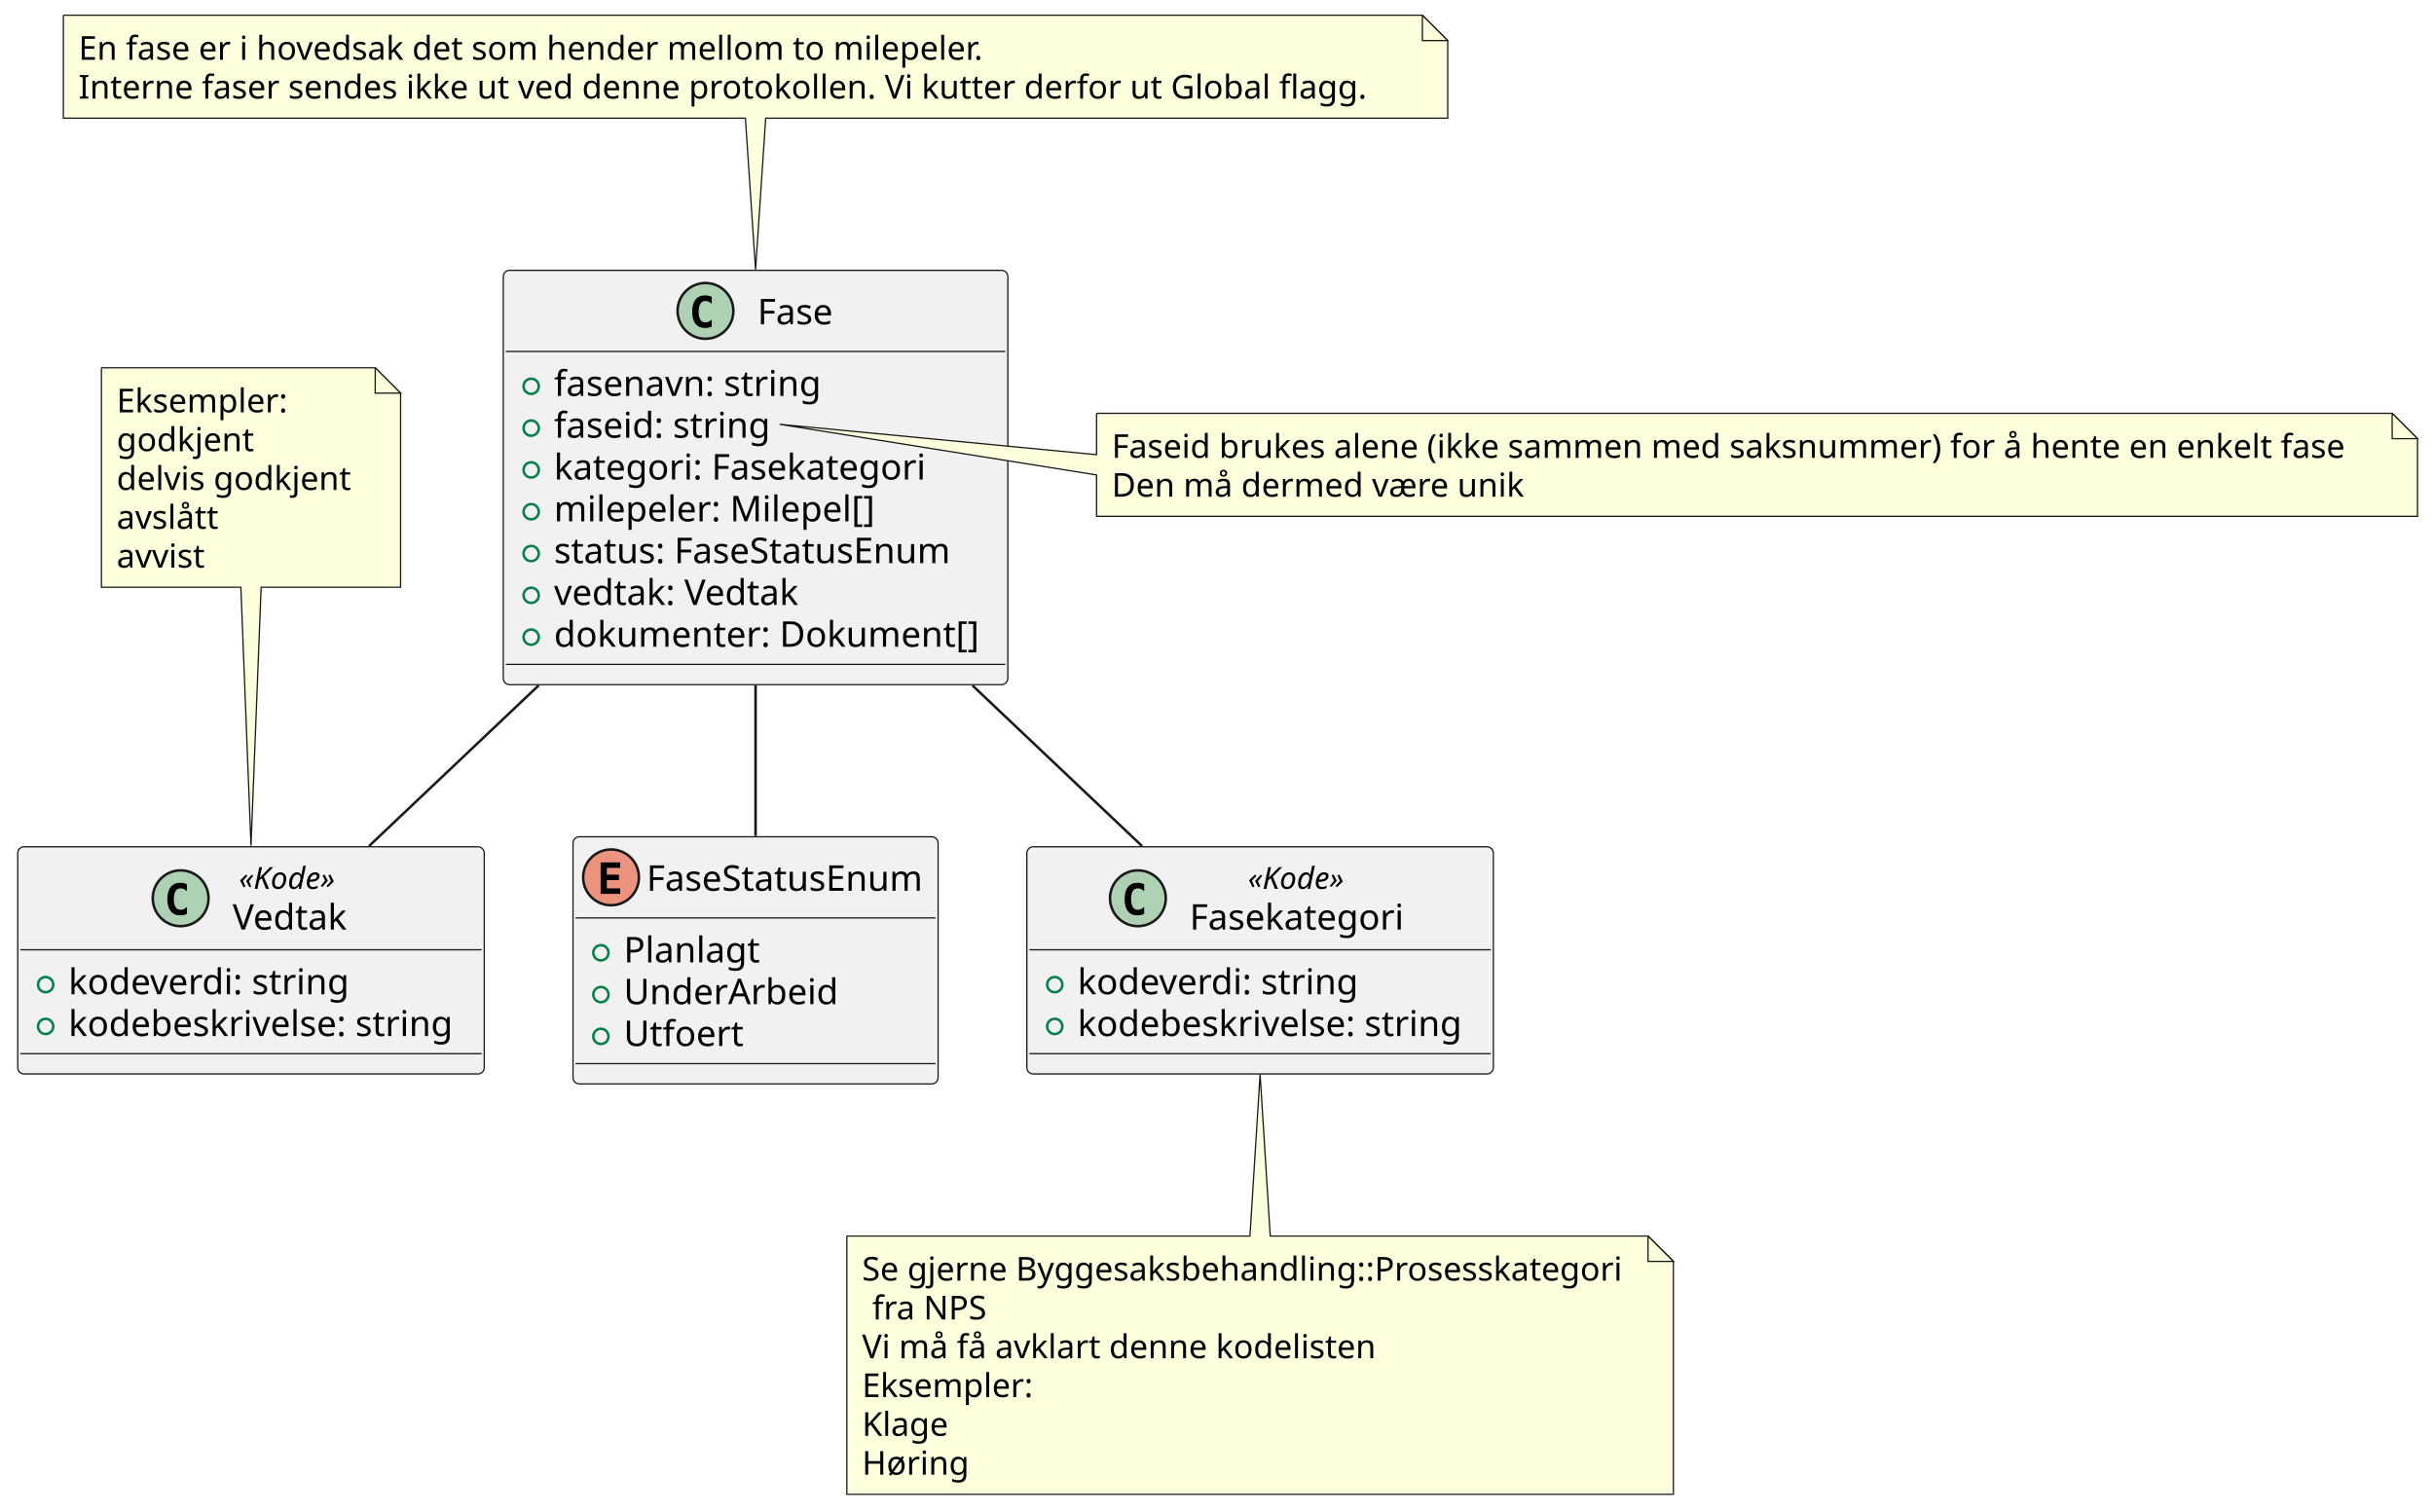
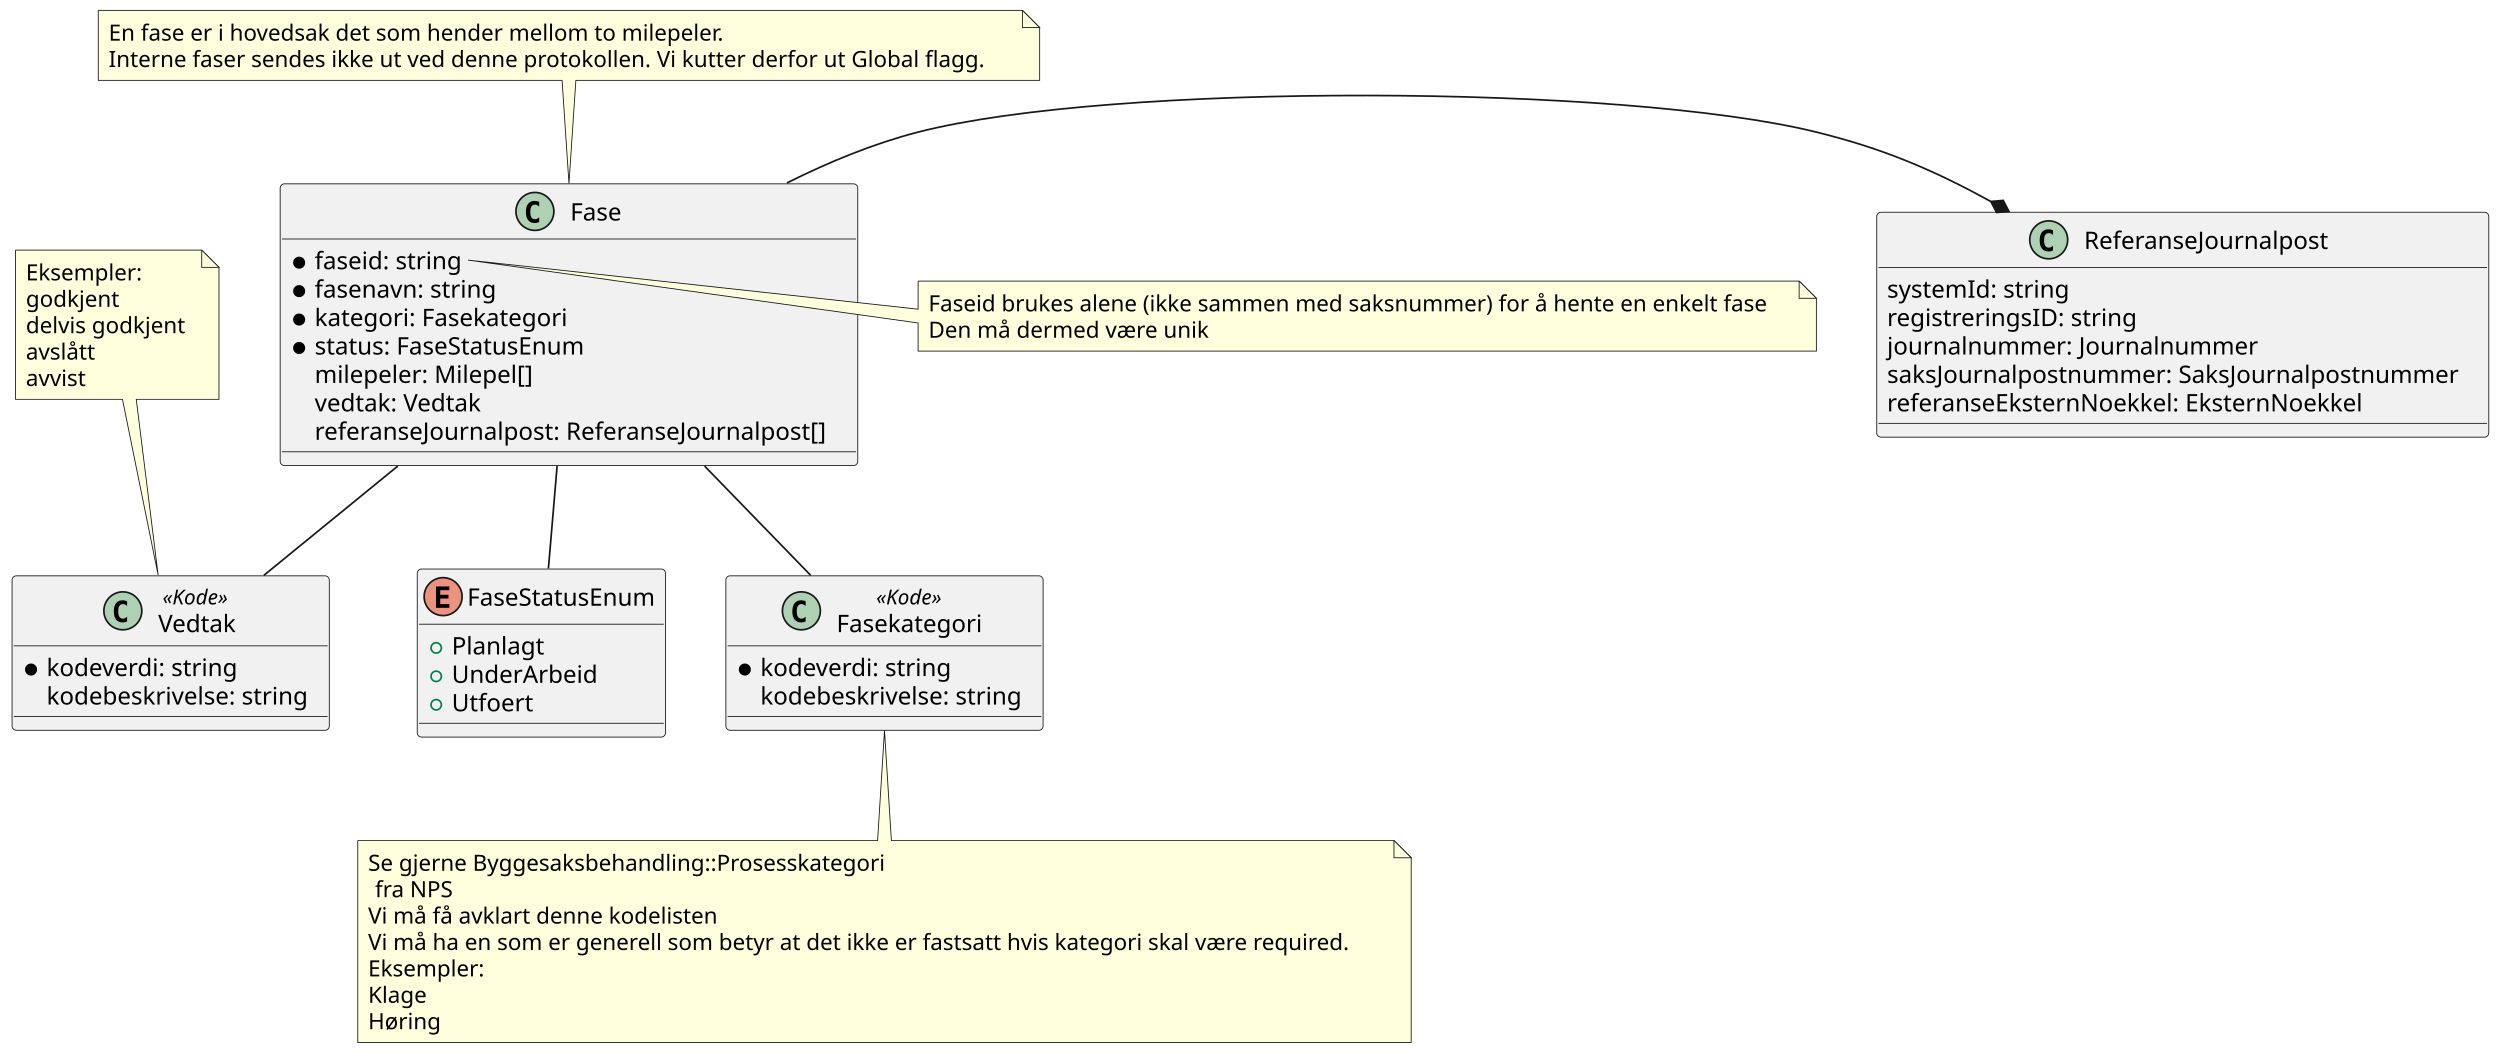
- <svg xmlns="http://www.w3.org/2000/svg" contentStyleType="text/css" height="596px" preserveAspectRatio="none" style="width:960px;height:596px;background:#FFFFFF;" version="1.1" viewBox="0 0 960 596" width="960px" zoomAndPan="magnify">
+ <svg xmlns="http://www.w3.org/2000/svg" contentStyleType="text/css" height="611px" preserveAspectRatio="none" style="width:1450px;height:611px;background:#FFFFFF;" version="1.1" viewBox="0 0 1450 611" width="1450px" zoomAndPan="magnify">
  <defs />
  <g>
+     <g id="elem_ReferanseJournalpost">
+       <rect codeLine="2" fill="#F1F1F1" height="130.441" id="ReferanseJournalpost" rx="2.5" ry="2.5" style="stroke:#181818;stroke-width:0.5;" width="355" x="1088.5" y="123.11" />
+       <ellipse cx="1188.25" cy="139.11" fill="#ADD1B2" rx="11" ry="11" style="stroke:#181818;stroke-width:1.0;" />
+       <path d="M1190.723,145.253 Q1190.142,145.552 1189.503,145.701 Q1188.864,145.851 1188.158,145.851 Q1185.651,145.851 1184.332,144.199 Q1183.012,142.547 1183.012,139.426 Q1183.012,136.297 1184.332,134.645 Q1185.651,132.993 1188.158,132.993 Q1188.864,132.993 1189.511,133.142 Q1190.159,133.292 1190.723,133.59 L1190.723,136.313 Q1190.092,135.732 1189.499,135.462 Q1188.905,135.192 1188.274,135.192 Q1186.93,135.192 1186.245,136.259 Q1185.56,137.326 1185.56,139.426 Q1185.56,141.518 1186.245,142.584 Q1186.93,143.651 1188.274,143.651 Q1188.905,143.651 1189.499,143.381 Q1190.092,143.112 1190.723,142.53 Z " fill="#000000" />
+       <text fill="#000000" font-family="sans-serif" font-size="14" lengthAdjust="spacing" textLength="147" x="1208.75" y="144.401">ReferanseJournalpost</text>
+       <line style="stroke:#181818;stroke-width:0.5;" x1="1089.5" x2="1442.5" y1="155.11" y2="155.11" />
+       <text fill="#000000" font-family="sans-serif" font-size="14" lengthAdjust="spacing" textLength="108" x="1094.5" y="172.645">systemId: string</text>
+       <text fill="#000000" font-family="sans-serif" font-size="14" lengthAdjust="spacing" textLength="150" x="1094.5" y="189.133">registreringsID: string</text>
+       <text fill="#000000" font-family="sans-serif" font-size="14" lengthAdjust="spacing" textLength="222" x="1094.5" y="205.622">journalnummer: Journalnummer</text>
+       <text fill="#000000" font-family="sans-serif" font-size="14" lengthAdjust="spacing" textLength="343" x="1094.5" y="222.11">saksJournalpostnummer: SaksJournalpostnummer</text>
+       <text fill="#000000" font-family="sans-serif" font-size="14" lengthAdjust="spacing" textLength="285" x="1094.5" y="238.598">referanseEksternNoekkel: EksternNoekkel</text>
+       <line style="stroke:#181818;stroke-width:0.5;" x1="1089.5" x2="1442.5" y1="245.551" y2="245.551" />
+     </g>
    <g id="elem_Fase">
-       <rect codeLine="2" fill="#F1F1F1" height="163.418" id="Fase" rx="2.5" ry="2.5" style="stroke:#181818;stroke-width:0.5;" width="199" x="198.5" y="106.62" />
-       <ellipse cx="278.25" cy="122.62" fill="#ADD1B2" rx="11" ry="11" style="stroke:#181818;stroke-width:1.0;" />
-       <path d="M280.723,128.763 Q280.142,129.062 279.503,129.211 Q278.864,129.361 278.158,129.361 Q275.651,129.361 274.332,127.709 Q273.012,126.057 273.012,122.936 Q273.012,119.806 274.332,118.155 Q275.651,116.503 278.158,116.503 Q278.864,116.503 279.511,116.652 Q280.159,116.802 280.723,117.1 L280.723,119.823 Q280.092,119.242 279.499,118.972 Q278.905,118.703 278.274,118.703 Q276.93,118.703 276.245,119.769 Q275.56,120.836 275.56,122.936 Q275.56,125.028 276.245,126.094 Q276.93,127.161 278.274,127.161 Q278.905,127.161 279.499,126.891 Q280.092,126.621 280.723,126.04 Z " fill="#000000" />
-       <text fill="#000000" font-family="sans-serif" font-size="14" lengthAdjust="spacing" textLength="31" x="298.75" y="127.911">Fase</text>
-       <line style="stroke:#181818;stroke-width:0.5;" x1="199.5" x2="396.5" y1="138.62" y2="138.62" />
-       <ellipse cx="209.5" cy="152.364" fill="none" rx="3" ry="3" style="stroke:#038048;stroke-width:1.0;" />
-       <text fill="#000000" font-family="sans-serif" font-size="14" lengthAdjust="spacing" textLength="109" x="218.5" y="156.155">fasenavn: string</text>
-       <ellipse cx="209.5" cy="168.852" fill="none" rx="3" ry="3" style="stroke:#038048;stroke-width:1.0;" />
-       <text fill="#000000" font-family="sans-serif" font-size="14" lengthAdjust="spacing" textLength="89" x="218.5" y="172.643">faseid: string</text>
-       <ellipse cx="209.5" cy="185.341" fill="none" rx="3" ry="3" style="stroke:#038048;stroke-width:1.0;" />
-       <text fill="#000000" font-family="sans-serif" font-size="14" lengthAdjust="spacing" textLength="153" x="218.5" y="189.132">kategori: Fasekategori</text>
-       <ellipse cx="209.5" cy="201.829" fill="none" rx="3" ry="3" style="stroke:#038048;stroke-width:1.0;" />
-       <text fill="#000000" font-family="sans-serif" font-size="14" lengthAdjust="spacing" textLength="131" x="218.5" y="205.62">milepeler: Milepel[]</text>
-       <ellipse cx="209.5" cy="218.317" fill="none" rx="3" ry="3" style="stroke:#038048;stroke-width:1.0;" />
-       <text fill="#000000" font-family="sans-serif" font-size="14" lengthAdjust="spacing" textLength="161" x="218.5" y="222.108">status: FaseStatusEnum</text>
-       <ellipse cx="209.5" cy="234.805" fill="none" rx="3" ry="3" style="stroke:#038048;stroke-width:1.0;" />
-       <text fill="#000000" font-family="sans-serif" font-size="14" lengthAdjust="spacing" textLength="100" x="218.5" y="238.597">vedtak: Vedtak</text>
-       <ellipse cx="209.5" cy="251.294" fill="none" rx="3" ry="3" style="stroke:#038048;stroke-width:1.0;" />
-       <text fill="#000000" font-family="sans-serif" font-size="14" lengthAdjust="spacing" textLength="173" x="218.5" y="255.085">dokumenter: Dokument[]</text>
-       <line style="stroke:#181818;stroke-width:0.5;" x1="199.5" x2="396.5" y1="262.038" y2="262.038" />
+       <rect codeLine="5" fill="#F1F1F1" height="163.418" id="Fase" rx="2.5" ry="2.5" style="stroke:#181818;stroke-width:0.5;" width="335" x="162.5" y="106.62" />
+       <ellipse cx="310.25" cy="122.62" fill="#ADD1B2" rx="11" ry="11" style="stroke:#181818;stroke-width:1.0;" />
+       <path d="M312.723,128.763 Q312.142,129.062 311.503,129.211 Q310.864,129.361 310.158,129.361 Q307.651,129.361 306.332,127.709 Q305.012,126.057 305.012,122.936 Q305.012,119.806 306.332,118.155 Q307.651,116.503 310.158,116.503 Q310.864,116.503 311.511,116.652 Q312.159,116.802 312.723,117.1 L312.723,119.823 Q312.092,119.242 311.499,118.972 Q310.905,118.703 310.274,118.703 Q308.93,118.703 308.245,119.769 Q307.56,120.836 307.56,122.936 Q307.56,125.028 308.245,126.094 Q308.93,127.161 310.274,127.161 Q310.905,127.161 311.499,126.891 Q312.092,126.621 312.723,126.04 Z " fill="#000000" />
+       <text fill="#000000" font-family="sans-serif" font-size="14" lengthAdjust="spacing" textLength="31" x="330.75" y="127.911">Fase</text>
+       <line style="stroke:#181818;stroke-width:0.5;" x1="163.5" x2="496.5" y1="138.62" y2="138.62" />
+       <ellipse cx="173.5" cy="152.364" fill="#000000" rx="3" ry="3" style="stroke:#000000;stroke-width:1.0;" />
+       <text fill="#000000" font-family="sans-serif" font-size="14" lengthAdjust="spacing" textLength="89" x="182.5" y="156.155">faseid: string</text>
+       <ellipse cx="173.5" cy="168.852" fill="#000000" rx="3" ry="3" style="stroke:#000000;stroke-width:1.0;" />
+       <text fill="#000000" font-family="sans-serif" font-size="14" lengthAdjust="spacing" textLength="109" x="182.5" y="172.643">fasenavn: string</text>
+       <ellipse cx="173.5" cy="185.341" fill="#000000" rx="3" ry="3" style="stroke:#000000;stroke-width:1.0;" />
+       <text fill="#000000" font-family="sans-serif" font-size="14" lengthAdjust="spacing" textLength="153" x="182.5" y="189.132">kategori: Fasekategori</text>
+       <ellipse cx="173.5" cy="201.829" fill="#000000" rx="3" ry="3" style="stroke:#000000;stroke-width:1.0;" />
+       <text fill="#000000" font-family="sans-serif" font-size="14" lengthAdjust="spacing" textLength="161" x="182.5" y="205.62">status: FaseStatusEnum</text>
+       <text fill="#000000" font-family="sans-serif" font-size="14" lengthAdjust="spacing" textLength="131" x="182.5" y="222.108">milepeler: Milepel[]</text>
+       <text fill="#000000" font-family="sans-serif" font-size="14" lengthAdjust="spacing" textLength="100" x="182.5" y="238.597">vedtak: Vedtak</text>
+       <text fill="#000000" font-family="sans-serif" font-size="14" lengthAdjust="spacing" textLength="309" x="182.5" y="255.085">referanseJournalpost: ReferanseJournalpost[]</text>
+       <line style="stroke:#181818;stroke-width:0.5;" x1="163.5" x2="496.5" y1="262.038" y2="262.038" />
    </g>
-     <g id="elem_GMN3">
-       <path d="M25,6 L25,46.621 A0,0 0 0 0 25,46.621 L294,46.621 L298,106.47 L302,46.621 L571,46.621 A0,0 0 0 0 571,46.621 L571,16 L561,6 L25,6 A0,0 0 0 0 25,6 " fill="#FEFFDD" style="stroke:#181818;stroke-width:0.5;" />
-       <path d="M561,6 L561,16 L571,16 L561,6 " fill="#FEFFDD" style="stroke:#181818;stroke-width:0.5;" />
-       <text fill="#000000" font-family="sans-serif" font-size="13" lengthAdjust="spacing" textLength="369" x="31" y="23.568">En fase er i hovedsak det som hender mellom to milepeler.</text>
-       <text fill="#000000" font-family="sans-serif" font-size="13" lengthAdjust="spacing" textLength="525" x="31" y="38.879">Interne faser sendes ikke ut ved denne protokollen. Vi kutter derfor ut Global flagg.</text>
+     <g id="elem_GMN5">
+       <path d="M57,6 L57,46.621 A0,0 0 0 0 57,46.621 L326,46.621 L330,106.47 L334,46.621 L603,46.621 A0,0 0 0 0 603,46.621 L603,16 L593,6 L57,6 A0,0 0 0 0 57,6 " fill="#FEFFDD" style="stroke:#181818;stroke-width:0.5;" />
+       <path d="M593,6 L593,16 L603,16 L593,6 " fill="#FEFFDD" style="stroke:#181818;stroke-width:0.5;" />
+       <text fill="#000000" font-family="sans-serif" font-size="13" lengthAdjust="spacing" textLength="369" x="63" y="23.568">En fase er i hovedsak det som hender mellom to milepeler.</text>
+       <text fill="#000000" font-family="sans-serif" font-size="13" lengthAdjust="spacing" textLength="525" x="63" y="38.879">Interne faser sendes ikke ut ved denne protokollen. Vi kutter derfor ut Global flagg.</text>
    </g>
-     <path d="M432.5,163.02 L432.5,179.331 L307.5,167.352 L432.5,187.331 L432.5,203.641 A0,0 0 0 0 432.5,203.641 L953.5,203.641 A0,0 0 0 0 953.5,203.641 L953.5,173.02 L943.5,163.02 L432.5,163.02 A0,0 0 0 0 432.5,163.02 " fill="#FEFFDD" style="stroke:#181818;stroke-width:0.5;" />
-     <path d="M943.5,163.02 L943.5,173.02 L953.5,173.02 L943.5,163.02 " fill="#FEFFDD" style="stroke:#181818;stroke-width:0.5;" />
-     <text fill="#000000" font-family="sans-serif" font-size="13" lengthAdjust="spacing" textLength="500" x="438.5" y="180.588">Faseid brukes alene (ikke sammen med saksnummer) for å hente en enkelt fase</text>
-     <text fill="#000000" font-family="sans-serif" font-size="13" lengthAdjust="spacing" textLength="165" x="438.5" y="195.899">Den må dermed være unik</text>
+     <path d="M532.5,163.02 L532.5,179.331 L271.5,150.864 L532.5,187.331 L532.5,203.641 A0,0 0 0 0 532.5,203.641 L1053.5,203.641 A0,0 0 0 0 1053.5,203.641 L1053.5,173.02 L1043.5,163.02 L532.5,163.02 A0,0 0 0 0 532.5,163.02 " fill="#FEFFDD" style="stroke:#181818;stroke-width:0.5;" />
+     <path d="M1043.5,163.02 L1043.5,173.02 L1053.5,173.02 L1043.5,163.02 " fill="#FEFFDD" style="stroke:#181818;stroke-width:0.5;" />
+     <text fill="#000000" font-family="sans-serif" font-size="13" lengthAdjust="spacing" textLength="500" x="538.5" y="180.588">Faseid brukes alene (ikke sammen med saksnummer) for å hente en enkelt fase</text>
+     <text fill="#000000" font-family="sans-serif" font-size="13" lengthAdjust="spacing" textLength="165" x="538.5" y="195.899">Den må dermed være unik</text>
    <g id="elem_Vedtak">
-       <rect codeLine="31" fill="#F1F1F1" height="89.598" id="Vedtak" rx="2.5" ry="2.5" style="stroke:#181818;stroke-width:0.5;" width="184" x="7" y="333.98" />
-       <ellipse cx="71.25" cy="354.291" fill="#ADD1B2" rx="11" ry="11" style="stroke:#181818;stroke-width:1.0;" />
-       <path d="M73.723,360.434 Q73.142,360.732 72.503,360.882 Q71.864,361.031 71.158,361.031 Q68.651,361.031 67.332,359.379 Q66.012,357.728 66.012,354.606 Q66.012,351.477 67.332,349.825 Q68.651,348.173 71.158,348.173 Q71.864,348.173 72.511,348.323 Q73.159,348.472 73.723,348.771 L73.723,351.494 Q73.092,350.913 72.499,350.643 Q71.905,350.373 71.274,350.373 Q69.93,350.373 69.245,351.44 Q68.56,352.506 68.56,354.606 Q68.56,356.698 69.245,357.765 Q69.93,358.832 71.274,358.832 Q71.905,358.832 72.499,358.562 Q73.092,358.292 73.723,357.711 Z " fill="#000000" />
-       <text fill="#000000" font-family="sans-serif" font-size="12" font-style="italic" lengthAdjust="spacing" textLength="42" x="94.25" y="350.582">«Kode»</text>
-       <text fill="#000000" font-family="sans-serif" font-size="14" lengthAdjust="spacing" textLength="47" x="91.75" y="366.648">Vedtak</text>
-       <line style="stroke:#181818;stroke-width:0.5;" x1="8" x2="190" y1="374.601" y2="374.601" />
-       <ellipse cx="18" cy="388.345" fill="none" rx="3" ry="3" style="stroke:#038048;stroke-width:1.0;" />
-       <text fill="#000000" font-family="sans-serif" font-size="14" lengthAdjust="spacing" textLength="116" x="27" y="392.136">kodeverdi: string</text>
-       <ellipse cx="18" cy="404.834" fill="none" rx="3" ry="3" style="stroke:#038048;stroke-width:1.0;" />
-       <text fill="#000000" font-family="sans-serif" font-size="14" lengthAdjust="spacing" textLength="158" x="27" y="408.625">kodebeskrivelse: string</text>
-       <line style="stroke:#181818;stroke-width:0.5;" x1="8" x2="190" y1="415.578" y2="415.578" />
+       <rect codeLine="36" fill="#F1F1F1" height="89.598" id="Vedtak" rx="2.5" ry="2.5" style="stroke:#181818;stroke-width:0.5;" width="184" x="7" y="333.97" />
+       <ellipse cx="71.25" cy="354.281" fill="#ADD1B2" rx="11" ry="11" style="stroke:#181818;stroke-width:1.0;" />
+       <path d="M73.723,360.424 Q73.142,360.722 72.503,360.872 Q71.864,361.021 71.158,361.021 Q68.651,361.021 67.332,359.369 Q66.012,357.718 66.012,354.596 Q66.012,351.467 67.332,349.815 Q68.651,348.163 71.158,348.163 Q71.864,348.163 72.511,348.313 Q73.159,348.462 73.723,348.761 L73.723,351.484 Q73.092,350.903 72.499,350.633 Q71.905,350.363 71.274,350.363 Q69.93,350.363 69.245,351.43 Q68.56,352.496 68.56,354.596 Q68.56,356.688 69.245,357.755 Q69.93,358.822 71.274,358.822 Q71.905,358.822 72.499,358.552 Q73.092,358.282 73.723,357.701 Z " fill="#000000" />
+       <text fill="#000000" font-family="sans-serif" font-size="12" font-style="italic" lengthAdjust="spacing" textLength="42" x="94.25" y="350.572">«Kode»</text>
+       <text fill="#000000" font-family="sans-serif" font-size="14" lengthAdjust="spacing" textLength="47" x="91.75" y="366.638">Vedtak</text>
+       <line style="stroke:#181818;stroke-width:0.5;" x1="8" x2="190" y1="374.591" y2="374.591" />
+       <ellipse cx="18" cy="388.335" fill="#000000" rx="3" ry="3" style="stroke:#000000;stroke-width:1.0;" />
+       <text fill="#000000" font-family="sans-serif" font-size="14" lengthAdjust="spacing" textLength="116" x="27" y="392.126">kodeverdi: string</text>
+       <text fill="#000000" font-family="sans-serif" font-size="14" lengthAdjust="spacing" textLength="158" x="27" y="408.615">kodebeskrivelse: string</text>
+       <line style="stroke:#181818;stroke-width:0.5;" x1="8" x2="190" y1="415.568" y2="415.568" />
    </g>
    <g id="elem_FaseStatusEnum">
-       <rect codeLine="23" fill="#F1F1F1" height="97.465" id="FaseStatusEnum" rx="2.5" ry="2.5" style="stroke:#181818;stroke-width:0.5;" width="144" x="226" y="330.04" />
-       <ellipse cx="241" cy="346.04" fill="#EB937F" rx="11" ry="11" style="stroke:#181818;stroke-width:1.0;" />
-       <path d="M244.614,352.54 L236.894,352.54 L236.894,340.147 L244.614,340.147 L244.614,342.305 L239.343,342.305 L239.343,344.978 L244.116,344.978 L244.116,347.136 L239.343,347.136 L239.343,350.382 L244.614,350.382 Z " fill="#000000" />
-       <text fill="#000000" font-family="sans-serif" font-size="14" lengthAdjust="spacing" textLength="112" x="255" y="351.331">FaseStatusEnum</text>
-       <line style="stroke:#181818;stroke-width:0.5;" x1="227" x2="369" y1="362.04" y2="362.04" />
-       <ellipse cx="237" cy="375.784" fill="none" rx="3" ry="3" style="stroke:#038048;stroke-width:1.0;" />
-       <text fill="#000000" font-family="sans-serif" font-size="14" lengthAdjust="spacing" textLength="55" x="246" y="379.575">Planlagt</text>
-       <ellipse cx="237" cy="392.272" fill="none" rx="3" ry="3" style="stroke:#038048;stroke-width:1.0;" />
-       <text fill="#000000" font-family="sans-serif" font-size="14" lengthAdjust="spacing" textLength="88" x="246" y="396.063">UnderArbeid</text>
-       <ellipse cx="237" cy="408.761" fill="none" rx="3" ry="3" style="stroke:#038048;stroke-width:1.0;" />
-       <text fill="#000000" font-family="sans-serif" font-size="14" lengthAdjust="spacing" textLength="48" x="246" y="412.552">Utfoert</text>
-       <line style="stroke:#181818;stroke-width:0.5;" x1="227" x2="369" y1="419.505" y2="419.505" />
+       <rect codeLine="28" fill="#F1F1F1" height="97.465" id="FaseStatusEnum" rx="2.5" ry="2.5" style="stroke:#181818;stroke-width:0.5;" width="144" x="242" y="330.04" />
+       <ellipse cx="257" cy="346.04" fill="#EB937F" rx="11" ry="11" style="stroke:#181818;stroke-width:1.0;" />
+       <path d="M260.614,352.54 L252.894,352.54 L252.894,340.147 L260.614,340.147 L260.614,342.305 L255.343,342.305 L255.343,344.978 L260.116,344.978 L260.116,347.136 L255.343,347.136 L255.343,350.382 L260.614,350.382 Z " fill="#000000" />
+       <text fill="#000000" font-family="sans-serif" font-size="14" lengthAdjust="spacing" textLength="112" x="271" y="351.331">FaseStatusEnum</text>
+       <line style="stroke:#181818;stroke-width:0.5;" x1="243" x2="385" y1="362.04" y2="362.04" />
+       <ellipse cx="253" cy="375.784" fill="none" rx="3" ry="3" style="stroke:#038048;stroke-width:1.0;" />
+       <text fill="#000000" font-family="sans-serif" font-size="14" lengthAdjust="spacing" textLength="55" x="262" y="379.575">Planlagt</text>
+       <ellipse cx="253" cy="392.272" fill="none" rx="3" ry="3" style="stroke:#038048;stroke-width:1.0;" />
+       <text fill="#000000" font-family="sans-serif" font-size="14" lengthAdjust="spacing" textLength="88" x="262" y="396.063">UnderArbeid</text>
+       <ellipse cx="253" cy="408.761" fill="none" rx="3" ry="3" style="stroke:#038048;stroke-width:1.0;" />
+       <text fill="#000000" font-family="sans-serif" font-size="14" lengthAdjust="spacing" textLength="48" x="262" y="412.552">Utfoert</text>
+       <line style="stroke:#181818;stroke-width:0.5;" x1="243" x2="385" y1="419.505" y2="419.505" />
    </g>
    <g id="elem_Fasekategori">
-       <rect codeLine="36" fill="#F1F1F1" height="89.598" id="Fasekategori" rx="2.5" ry="2.5" style="stroke:#181818;stroke-width:0.5;" width="184" x="405" y="333.98" />
-       <ellipse cx="448.8" cy="354.291" fill="#ADD1B2" rx="11" ry="11" style="stroke:#181818;stroke-width:1.0;" />
-       <path d="M451.273,360.434 Q450.692,360.732 450.053,360.882 Q449.414,361.031 448.708,361.031 Q446.201,361.031 444.882,359.379 Q443.562,357.728 443.562,354.606 Q443.562,351.477 444.882,349.825 Q446.201,348.173 448.708,348.173 Q449.414,348.173 450.061,348.323 Q450.709,348.472 451.273,348.771 L451.273,351.494 Q450.642,350.913 450.049,350.643 Q449.455,350.373 448.824,350.373 Q447.48,350.373 446.795,351.44 Q446.11,352.506 446.11,354.606 Q446.11,356.698 446.795,357.765 Q447.48,358.832 448.824,358.832 Q449.455,358.832 450.049,358.562 Q450.642,358.292 451.273,357.711 Z " fill="#000000" />
-       <text fill="#000000" font-family="sans-serif" font-size="12" font-style="italic" lengthAdjust="spacing" textLength="42" x="492.2" y="350.582">«Kode»</text>
-       <text fill="#000000" font-family="sans-serif" font-size="14" lengthAdjust="spacing" textLength="88" x="469.2" y="366.648">Fasekategori</text>
-       <line style="stroke:#181818;stroke-width:0.5;" x1="406" x2="588" y1="374.601" y2="374.601" />
-       <ellipse cx="416" cy="388.345" fill="none" rx="3" ry="3" style="stroke:#038048;stroke-width:1.0;" />
-       <text fill="#000000" font-family="sans-serif" font-size="14" lengthAdjust="spacing" textLength="116" x="425" y="392.136">kodeverdi: string</text>
-       <ellipse cx="416" cy="404.834" fill="none" rx="3" ry="3" style="stroke:#038048;stroke-width:1.0;" />
-       <text fill="#000000" font-family="sans-serif" font-size="14" lengthAdjust="spacing" textLength="158" x="425" y="408.625">kodebeskrivelse: string</text>
-       <line style="stroke:#181818;stroke-width:0.5;" x1="406" x2="588" y1="415.578" y2="415.578" />
+       <rect codeLine="41" fill="#F1F1F1" height="89.598" id="Fasekategori" rx="2.5" ry="2.5" style="stroke:#181818;stroke-width:0.5;" width="184" x="421" y="333.97" />
+       <ellipse cx="464.8" cy="354.281" fill="#ADD1B2" rx="11" ry="11" style="stroke:#181818;stroke-width:1.0;" />
+       <path d="M467.273,360.424 Q466.692,360.722 466.053,360.872 Q465.414,361.021 464.708,361.021 Q462.201,361.021 460.882,359.369 Q459.562,357.718 459.562,354.596 Q459.562,351.467 460.882,349.815 Q462.201,348.163 464.708,348.163 Q465.414,348.163 466.061,348.313 Q466.709,348.462 467.273,348.761 L467.273,351.484 Q466.642,350.903 466.049,350.633 Q465.455,350.363 464.824,350.363 Q463.48,350.363 462.795,351.43 Q462.11,352.496 462.11,354.596 Q462.11,356.688 462.795,357.755 Q463.48,358.822 464.824,358.822 Q465.455,358.822 466.049,358.552 Q466.642,358.282 467.273,357.701 Z " fill="#000000" />
+       <text fill="#000000" font-family="sans-serif" font-size="12" font-style="italic" lengthAdjust="spacing" textLength="42" x="508.2" y="350.572">«Kode»</text>
+       <text fill="#000000" font-family="sans-serif" font-size="14" lengthAdjust="spacing" textLength="88" x="485.2" y="366.638">Fasekategori</text>
+       <line style="stroke:#181818;stroke-width:0.5;" x1="422" x2="604" y1="374.591" y2="374.591" />
+       <ellipse cx="432" cy="388.335" fill="#000000" rx="3" ry="3" style="stroke:#000000;stroke-width:1.0;" />
+       <text fill="#000000" font-family="sans-serif" font-size="14" lengthAdjust="spacing" textLength="116" x="441" y="392.126">kodeverdi: string</text>
+       <text fill="#000000" font-family="sans-serif" font-size="14" lengthAdjust="spacing" textLength="158" x="441" y="408.615">kodebeskrivelse: string</text>
+       <line style="stroke:#181818;stroke-width:0.5;" x1="422" x2="604" y1="415.568" y2="415.568" />
    </g>
-     <g id="elem_GMN14">
-       <path d="M40,145.06 L40,231.613 A0,0 0 0 0 40,231.613 L95,231.613 L99,333.55 L103,231.613 L158,231.613 A0,0 0 0 0 158,231.613 L158,155.06 L148,145.06 L40,145.06 A0,0 0 0 0 40,145.06 " fill="#FEFFDD" style="stroke:#181818;stroke-width:0.5;" />
-       <path d="M148,145.06 L148,155.06 L158,155.06 L148,145.06 " fill="#FEFFDD" style="stroke:#181818;stroke-width:0.5;" />
-       <text fill="#000000" font-family="sans-serif" font-size="13" lengthAdjust="spacing" textLength="69" x="46" y="162.628">Eksempler:</text>
-       <text fill="#000000" font-family="sans-serif" font-size="13" lengthAdjust="spacing" textLength="56" x="46" y="177.939">godkjent</text>
-       <text fill="#000000" font-family="sans-serif" font-size="13" lengthAdjust="spacing" textLength="97" x="46" y="193.25">delvis godkjent</text>
-       <text fill="#000000" font-family="sans-serif" font-size="13" lengthAdjust="spacing" textLength="42" x="46" y="208.56">avslått</text>
-       <text fill="#000000" font-family="sans-serif" font-size="13" lengthAdjust="spacing" textLength="37" x="46" y="223.87">avvist</text>
+     <g id="elem_GMN16">
+       <path d="M9,145.06 L9,231.613 A0,0 0 0 0 9,231.613 L71.03,231.613 L91.72,333.55 L79.03,231.613 L127,231.613 A0,0 0 0 0 127,231.613 L127,155.06 L117,145.06 L9,145.06 A0,0 0 0 0 9,145.06 " fill="#FEFFDD" style="stroke:#181818;stroke-width:0.5;" />
+       <path d="M117,145.06 L117,155.06 L127,155.06 L117,145.06 " fill="#FEFFDD" style="stroke:#181818;stroke-width:0.5;" />
+       <text fill="#000000" font-family="sans-serif" font-size="13" lengthAdjust="spacing" textLength="69" x="15" y="162.628">Eksempler:</text>
+       <text fill="#000000" font-family="sans-serif" font-size="13" lengthAdjust="spacing" textLength="56" x="15" y="177.939">godkjent</text>
+       <text fill="#000000" font-family="sans-serif" font-size="13" lengthAdjust="spacing" textLength="97" x="15" y="193.25">delvis godkjent</text>
+       <text fill="#000000" font-family="sans-serif" font-size="13" lengthAdjust="spacing" textLength="42" x="15" y="208.56">avslått</text>
+       <text fill="#000000" font-family="sans-serif" font-size="13" lengthAdjust="spacing" textLength="37" x="15" y="223.87">avvist</text>
    </g>
-     <g id="elem_GMN17">
-       <path d="M334,487.51 L334,589.373 A0,0 0 0 0 334,589.373 L660,589.373 A0,0 0 0 0 660,589.373 L660,497.51 L650,487.51 L501,487.51 L497,423.69 L493,487.51 L334,487.51 A0,0 0 0 0 334,487.51 " fill="#FEFFDD" style="stroke:#181818;stroke-width:0.5;" />
-       <path d="M650,487.51 L650,497.51 L660,497.51 L650,487.51 " fill="#FEFFDD" style="stroke:#181818;stroke-width:0.5;" />
-       <text fill="#000000" font-family="sans-serif" font-size="13" lengthAdjust="spacing" textLength="305" x="340" y="505.078">Se gjerne Byggesaksbehandling::Prosesskategori</text>
-       <text fill="#000000" font-family="sans-serif" font-size="13" lengthAdjust="spacing" textLength="45" x="344" y="520.389">fra NPS</text>
-       <text fill="#000000" font-family="sans-serif" font-size="13" lengthAdjust="spacing" textLength="210" x="340" y="535.699">Vi må få avklart denne kodelisten</text>
-       <text fill="#000000" font-family="sans-serif" font-size="13" lengthAdjust="spacing" textLength="69" x="340" y="551.01">Eksempler:</text>
-       <text fill="#000000" font-family="sans-serif" font-size="13" lengthAdjust="spacing" textLength="34" x="340" y="566.321">Klage</text>
-       <text fill="#000000" font-family="sans-serif" font-size="13" lengthAdjust="spacing" textLength="43" x="340" y="581.631">Høring</text>
+     <g id="elem_GMN19">
+       <path d="M207.5,487.51 L207.5,604.684 A0,0 0 0 0 207.5,604.684 L818.5,604.684 A0,0 0 0 0 818.5,604.684 L818.5,497.51 L808.5,487.51 L517,487.51 L513,423.64 L509,487.51 L207.5,487.51 A0,0 0 0 0 207.5,487.51 " fill="#FEFFDD" style="stroke:#181818;stroke-width:0.5;" />
+       <path d="M808.5,487.51 L808.5,497.51 L818.5,497.51 L808.5,487.51 " fill="#FEFFDD" style="stroke:#181818;stroke-width:0.5;" />
+       <text fill="#000000" font-family="sans-serif" font-size="13" lengthAdjust="spacing" textLength="305" x="213.5" y="505.078">Se gjerne Byggesaksbehandling::Prosesskategori</text>
+       <text fill="#000000" font-family="sans-serif" font-size="13" lengthAdjust="spacing" textLength="45" x="217.5" y="520.389">fra NPS</text>
+       <text fill="#000000" font-family="sans-serif" font-size="13" lengthAdjust="spacing" textLength="210" x="213.5" y="535.699">Vi må få avklart denne kodelisten</text>
+       <text fill="#000000" font-family="sans-serif" font-size="13" lengthAdjust="spacing" textLength="590" x="213.5" y="551.01">Vi må ha en som er generell som betyr at det ikke er fastsatt hvis kategori skal være required.</text>
+       <text fill="#000000" font-family="sans-serif" font-size="13" lengthAdjust="spacing" textLength="69" x="213.5" y="566.321">Eksempler:</text>
+       <text fill="#000000" font-family="sans-serif" font-size="13" lengthAdjust="spacing" textLength="34" x="213.5" y="581.631">Klage</text>
+       <text fill="#000000" font-family="sans-serif" font-size="13" lengthAdjust="spacing" textLength="43" x="213.5" y="596.942">Høring</text>
+     </g>
+     <g id="link_Fase_ReferanseJournalpost">
+       <path codeLine="15" d="M456.38,106.13 C480.75,93.94 506.74,83.26 532.5,76.62 C644.62,47.75 941.1,48.88 1053.5,76.62 C1091.94,86.11 1120.598,98.171 1154.668,116.851 " fill="none" id="Fase-to-ReferanseJournalpost" style="stroke:#181818;stroke-width:1.0;" />
+       <polygon fill="#181818" points="1165.19,122.62,1161.852,116.228,1154.668,116.851,1158.006,123.243,1165.19,122.62" style="stroke:#181818;stroke-width:1.0;" />
    </g>
    <g id="link_Fase_Vedtak">
-       <path codeLine="19" d="M212.45,270.34 C189.49,292.09 165.51,314.79 145.55,333.7 " fill="none" id="Fase-Vedtak" style="stroke:#181818;stroke-width:1.0;" />
+       <path codeLine="24" d="M230.69,270.34 C204.04,292.09 176.21,314.79 153.03,333.7 " fill="none" id="Fase-Vedtak" style="stroke:#181818;stroke-width:1.0;" />
    </g>
    <g id="link_Fase_FaseStatusEnum">
-       <path codeLine="20" d="M298,270.34 C298,290.59 298,311.67 298,329.74 " fill="none" id="Fase-FaseStatusEnum" style="stroke:#181818;stroke-width:1.0;" />
+       <path codeLine="25" d="M323.12,270.34 C321.4,290.59 319.61,311.67 318.08,329.74 " fill="none" id="Fase-FaseStatusEnum" style="stroke:#181818;stroke-width:1.0;" />
    </g>
    <g id="link_Fase_Fasekategori">
-       <path codeLine="21" d="M383.55,270.34 C406.51,292.09 430.49,314.79 450.45,333.7 " fill="none" id="Fase-Fasekategori" style="stroke:#181818;stroke-width:1.0;" />
+       <path codeLine="26" d="M408.67,270.34 C429.79,292.09 451.84,314.79 470.2,333.7 " fill="none" id="Fase-Fasekategori" style="stroke:#181818;stroke-width:1.0;" />
    </g>
  </g>
</svg>
